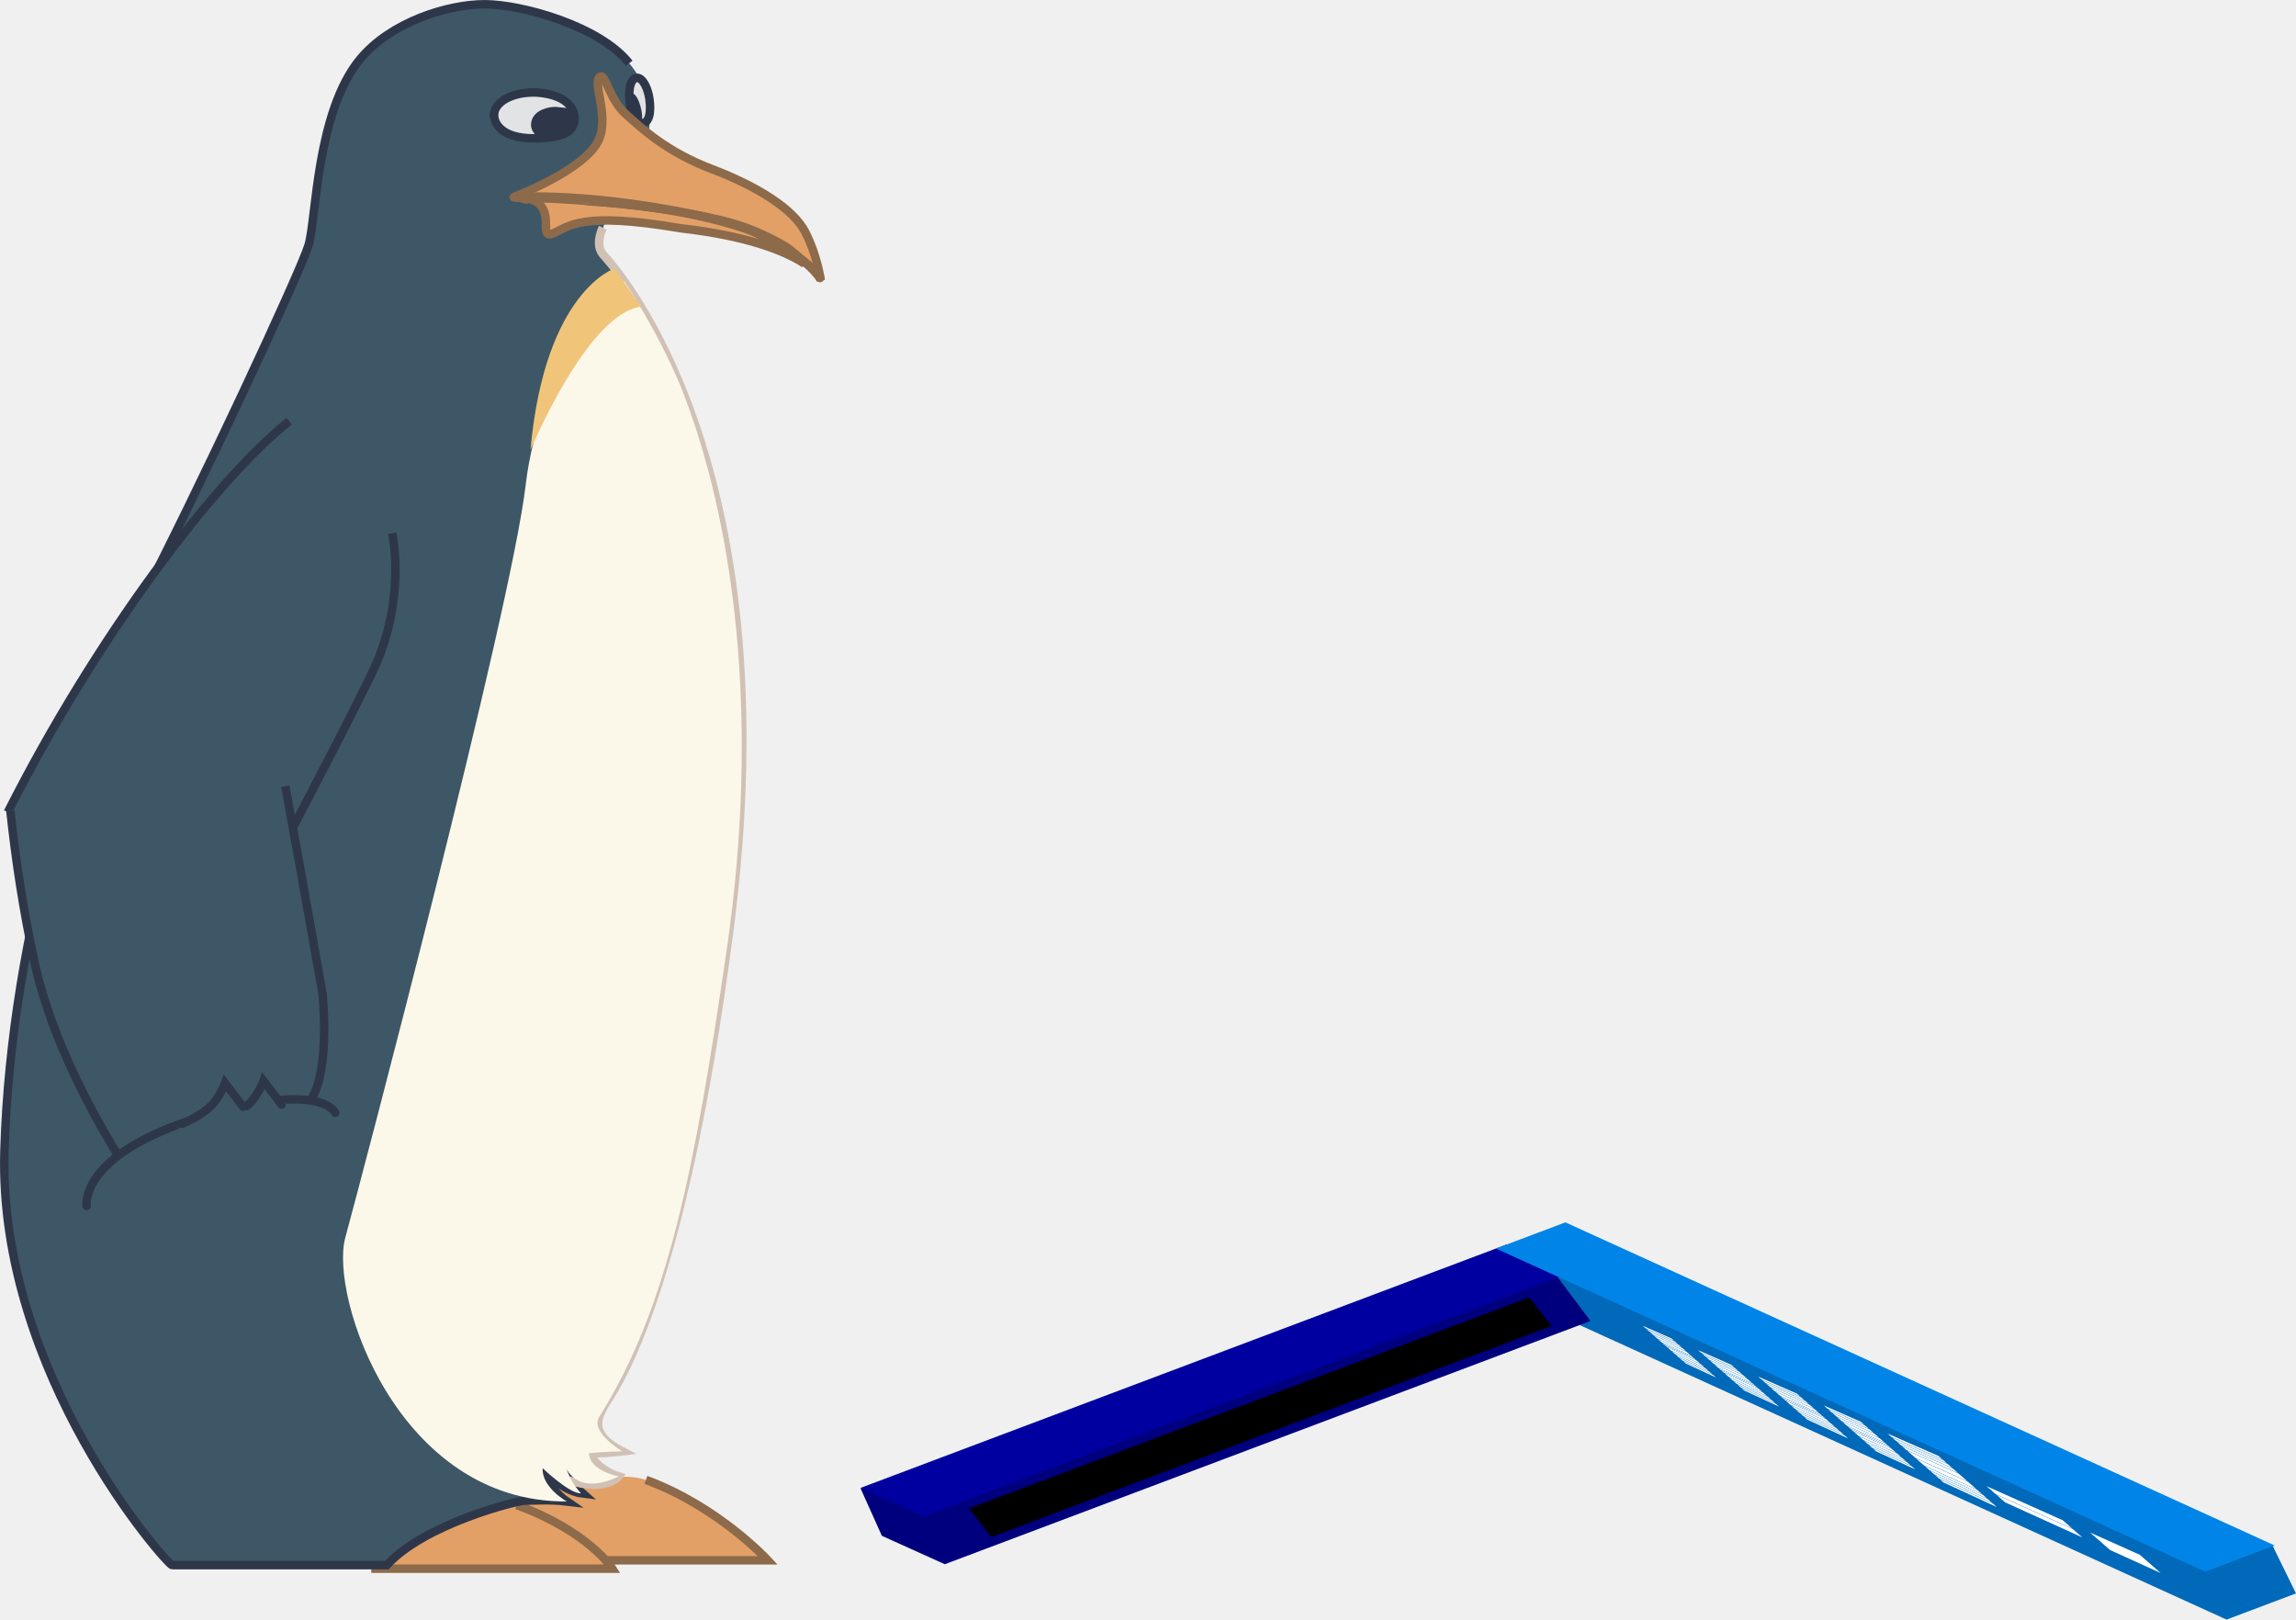
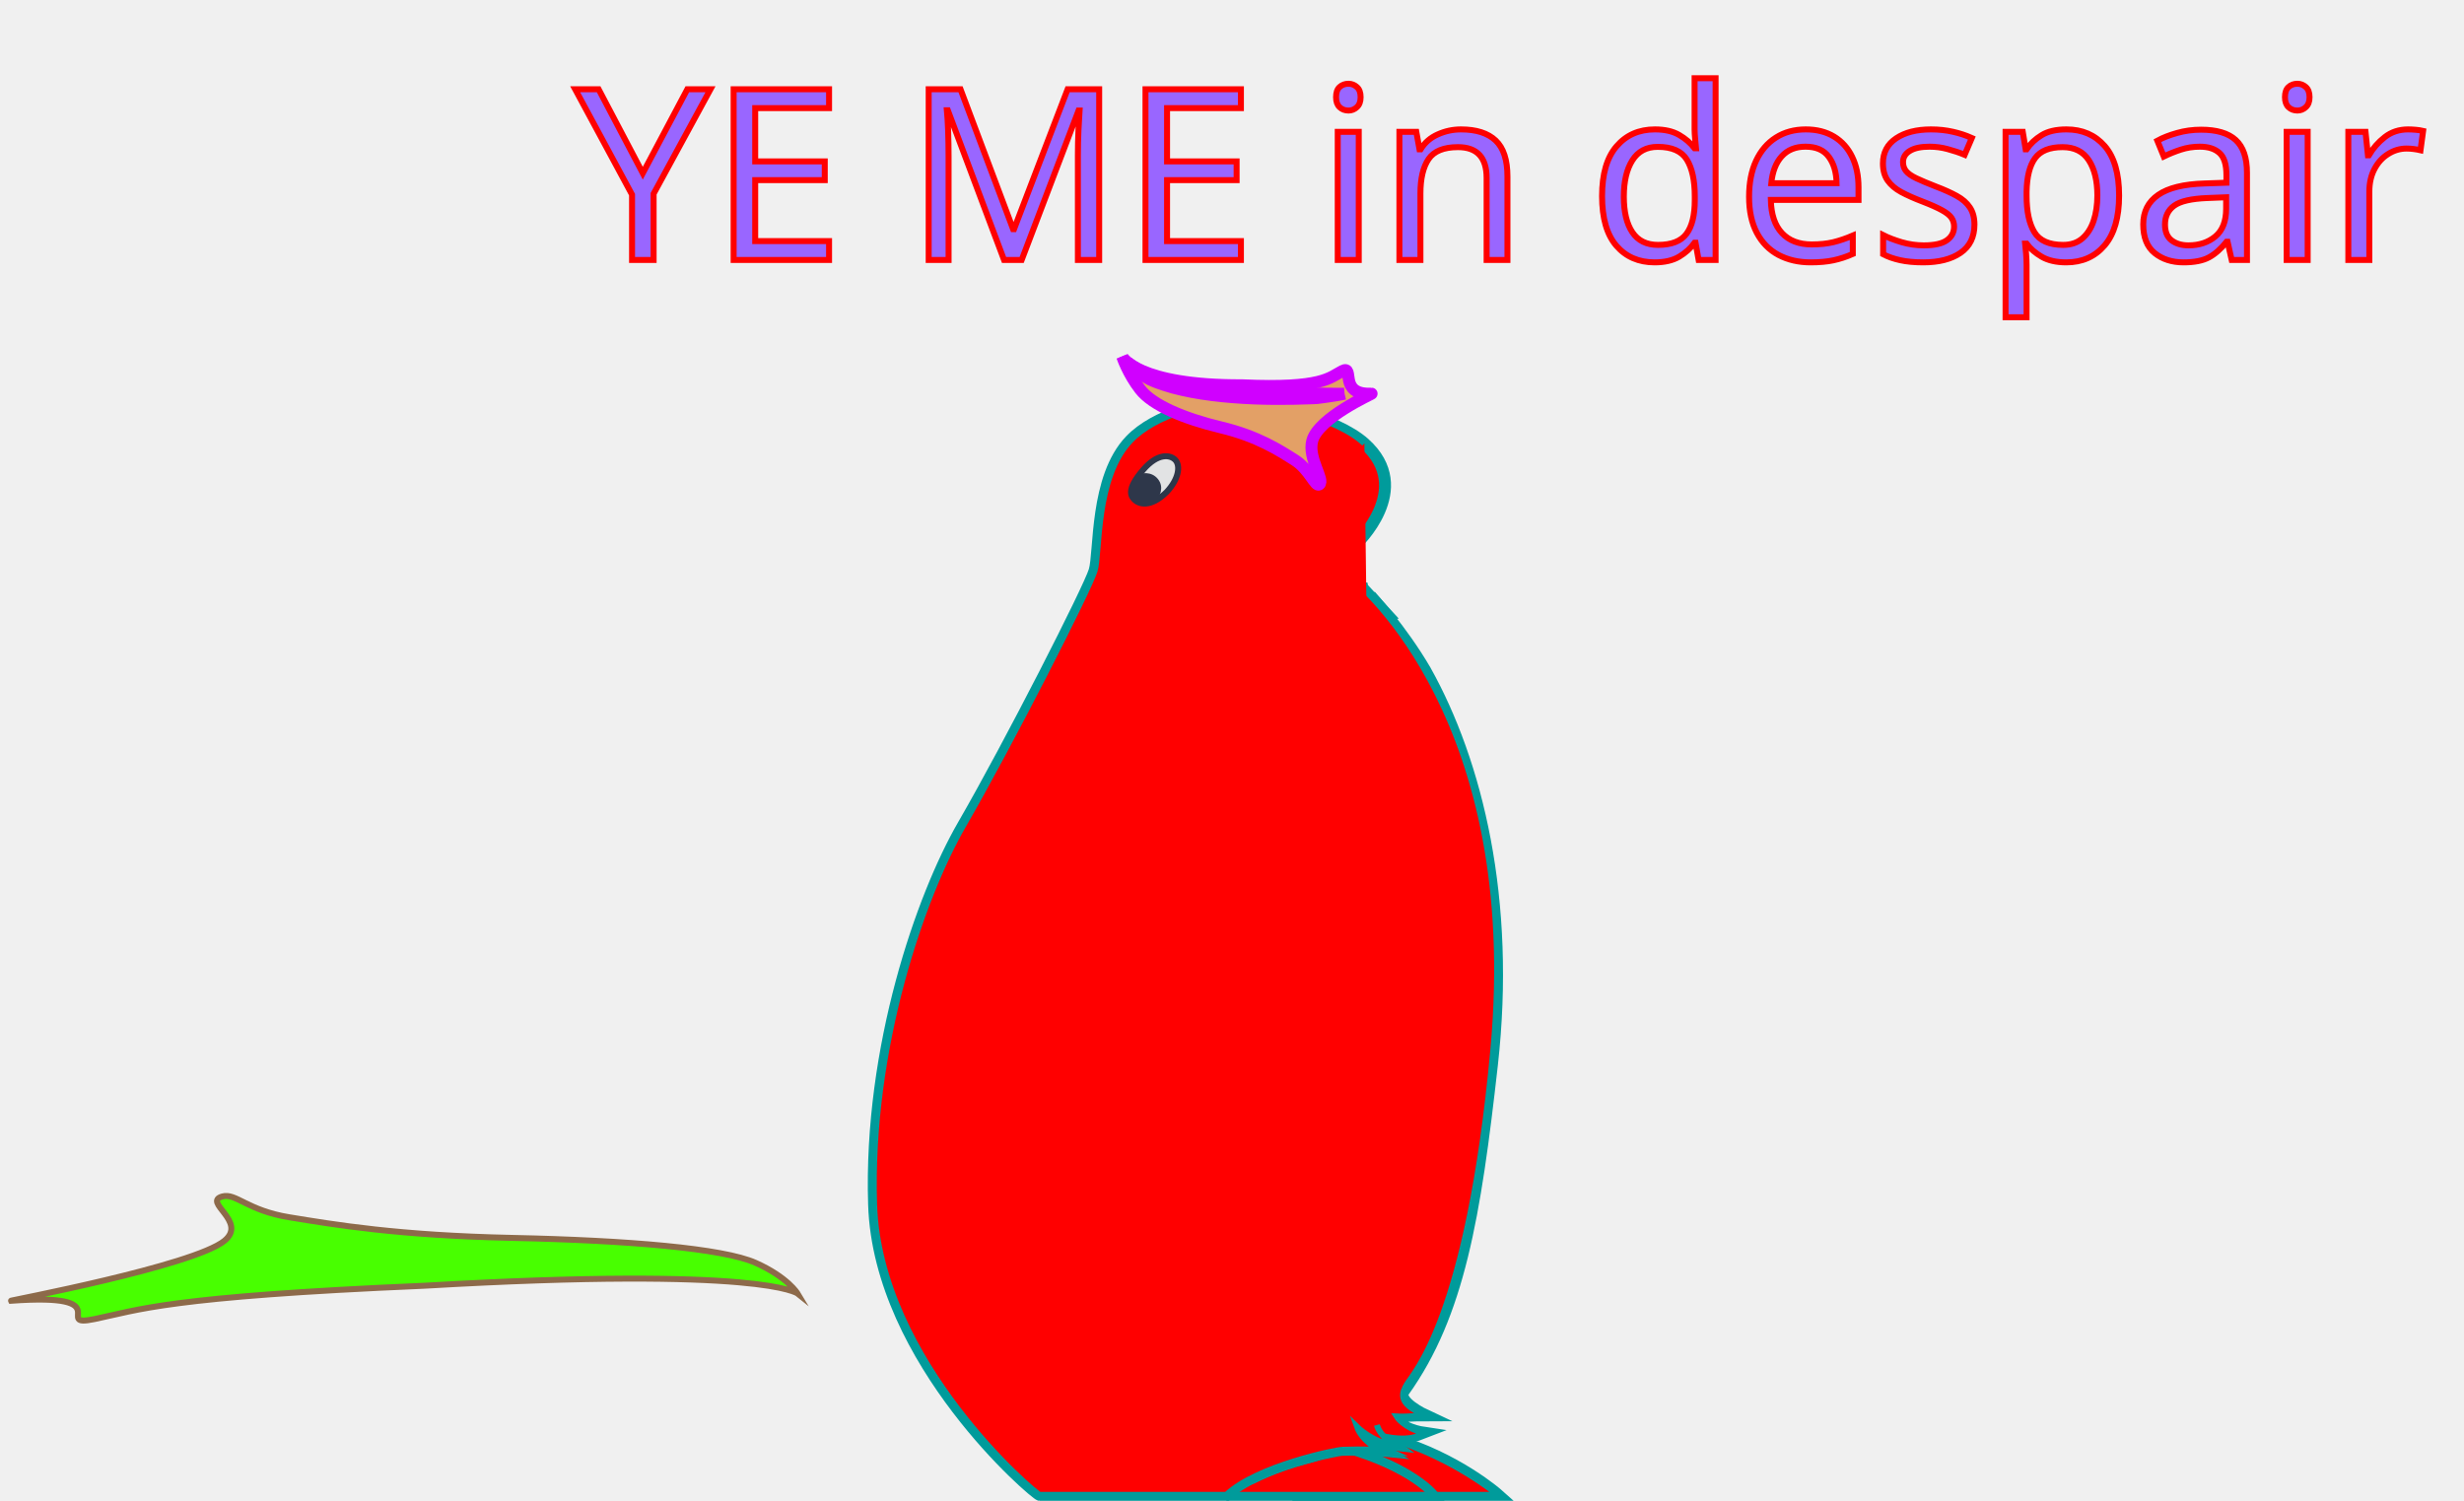
- <svg xmlns="http://www.w3.org/2000/svg" version="1.1" width="135.443" height="95.544" viewBox="0,0,135.443,95.544">
-   <g transform="translate(-218.0574,-133.6041)">
-     <g data-paper-data="{&quot;isPaintingLayer&quot;:true}" stroke-linejoin="miter" stroke-miterlimit="10" stroke-dasharray="" stroke-dashoffset="0" style="mix-blend-mode: normal">
-       <g data-paper-data="{&quot;index&quot;:null}" stroke-width="0.5" stroke-linecap="butt">
-         <path d="M243.263,225.58c3.93,-6.624 9.541,-4.651 9.541,-4.651c5.87,1.571 9.56,4.651 9.56,4.651h-19.1" fill="#e3a066" fill-rule="nonzero" stroke="none" />
-         <path d="M252.462,220.836c5.87,1.571 9.901,4.744 9.901,4.744h-19.459" fill="none" fill-rule="evenodd" stroke="#8d6a4a" />
+ <svg xmlns="http://www.w3.org/2000/svg" version="1.1" width="206.169" height="125.585" viewBox="0,0,206.169,125.585">
+   <g transform="translate(-164.6663,-103.9735)">
+     <g stroke-miterlimit="10">
+       <g fill="#ff0000" stroke="#009b9b">
+         <path d="M272.801,229.058c3.322,-6.578 8.442,-4.618 8.442,-4.618c5.34,1.56 8.765,4.618 8.765,4.618h-17.207" fill-rule="nonzero" stroke-width="1" />
+         <path d="M280.933,224.347c5.34,1.56 9.076,4.711 9.076,4.711h-17.531" fill-rule="evenodd" stroke-width="0.5" />
+         <path d="M267.281,229.058c3.827,-3.142 10.083,-3.728 10.083,-3.728c5.34,1.56 7.124,3.728 7.124,3.728h-17.207" fill-rule="nonzero" stroke-width="1" />
+         <path d="M277.364,225.33c5.34,1.56 7.124,3.728 7.124,3.728h-17.531" fill-rule="evenodd" stroke-width="0.5" />
+         <path d="M278.826,141.08c4.266,3.802 -0.698,8.421 -0.698,8.421c0,0 -1.744,2.796 0.478,3.599c0.03,13.378 -0.776,41.138 -0.776,41.605c0,0.67 1.862,27.986 2.042,28.509c0.3,0.868 1.371,1.655 1.371,1.655c-1.68,-0.168 -3.025,-1.488 -3.025,-1.488c0.414,1.173 1.888,1.948 1.888,1.948c-1.267,-0.123 -2.534,-0.045 -3.103,-0.042c-0.517,0.002 -7.136,1.34 -9.722,3.771h-15.618c-0.31,0 -13.445,-11.144 -13.859,-24.299c-0.414,-13.155 4.05,-25.828 7.447,-31.706c3.944,-6.825 10.536,-19.775 11.002,-21.315c0.465,-1.539 0.017,-7.8 3.004,-10.911c2.075,-2.162 6.136,-3.204 8.826,-3.204c2.689,0 8.374,1.345 10.743,3.456" fill-rule="nonzero" stroke-width="1" />
+         <path d="M279.328,153.827c0,0 2.601,2.843 4.579,6.231c4.344,7.75 7.136,19.251 5.59,33.014c-1.426,12.694 -2.771,20.841 -7.375,27.302c-0.631,0.886 1.811,2.022 1.811,2.022c-1.034,0 -2.407,0.102 -2.407,0.102c0.103,1.048 2.252,1.364 2.252,1.364c-2.974,1.173 -3.853,-0.491 -3.853,-0.491c0.491,0.974 1.185,1.479 1.185,1.479c-0.828,0.042 -2.891,-1.469 -2.891,-1.469c0,1.131 1.888,1.948 1.888,1.948c-12.295,0.064 -18.1,-12.024 -17.169,-15.459c0.931,-3.435 9.516,-36.7 10.068,-44.073c0.552,-7.374 6.323,-11.971 6.323,-11.971" fill-rule="nonzero" stroke-width="1" />
+         <path d="M273.215,163.709c0.414,-9.307 5.391,-10.609 5.391,-10.609l2.061,2.243c-3.915,0.409 -7.457,8.479 -7.452,8.366" fill-rule="nonzero" stroke-width="1" />
+         <path d="M277.572,150.716c0,0 -0.558,0.986 0.155,1.592c0.888,0.754 14.419,11.953 11.894,39.465c-2.069,22.539 -6.709,27.115 -7.231,28.042c-0.348,0.617 -0.952,1.577 1.543,2.582c0,0 -1.539,0.155 -2.407,0.103c0,0 0.585,0.945 2.252,1.364c0,0 -0.827,0.907 -3.62,0.237" fill-rule="evenodd" stroke-width="0.5" />
+         <path d="M279.873,223.214c0.233,0.881 1.37,1.655 1.37,1.655c-1.68,-0.168 -3.025,-1.488 -3.025,-1.488c0.414,1.173 1.888,1.948 1.888,1.948c-1.267,-0.123 -2.534,-0.045 -3.103,-0.042c-0.517,0.002 -7.136,1.34 -9.722,3.771h-15.617c-0.31,0 -13.446,-11.144 -13.86,-24.299c-0.413,-13.155 4.051,-25.828 7.447,-31.706c3.944,-6.825 10.536,-19.775 11.002,-21.315c0.465,-1.539 0.018,-7.8 3.004,-10.911c2.076,-2.162 6.137,-3.204 8.826,-3.204c2.689,0 8.468,1.278 10.744,3.456" fill-rule="evenodd" stroke-width="0.5" />
      </g>
-       <g data-paper-data="{&quot;index&quot;:null}" stroke-width="0.5" stroke-linecap="butt">
-         <path d="M249.389,225.651c2.938,-6.624 7.02,-4.651 7.02,-4.651c4.276,1.571 6.943,4.651 6.943,4.651h-13.962" fill="#e3a066" fill-rule="nonzero" stroke="none" />
-         <path d="M256.16,220.906c4.276,1.571 7.191,4.744 7.191,4.744h-14.225" fill="none" fill-rule="evenodd" stroke="#8d6a4a" />
+       <g stroke="#d000ff">
+         <path d="M279.431,136.914c0.099,-0.005 -4.45,2.007 -4.965,3.938c-0.394,1.477 1.063,3.292 0.588,3.656c-0.316,0.243 -0.825,-1.263 -2.033,-2.028c-1.293,-0.819 -3.102,-2.005 -6.201,-2.747c-3.099,-0.742 -5.724,-1.849 -6.756,-3.18c-1.033,-1.331 -1.493,-2.733 -1.493,-2.733c0,0 1.24,2.425 10.035,2.393c6.72,0.304 7.327,-0.658 8.384,-1.198c1.057,-0.539 -0.396,2.034 2.443,1.899" fill="#e3a066" fill-rule="nonzero" stroke-width="1" />
+         <path d="M277.17,136.916c0,0 -0.288,0.07 -0.794,0.151c-0.254,0.037 -0.563,0.083 -0.917,0.135c-0.178,0.024 -0.367,0.049 -0.566,0.075c-0.2,0.024 -0.411,0.015 -0.63,0.029c-1.757,0.068 -4.106,0.091 -6.448,-0.097c-1.171,-0.093 -2.339,-0.236 -3.424,-0.441c-0.543,-0.102 -1.064,-0.225 -1.555,-0.353c-0.49,-0.137 -0.948,-0.285 -1.365,-0.441c-0.204,-0.09 -0.41,-0.151 -0.59,-0.248c-0.176,-0.103 -0.343,-0.201 -0.5,-0.292c-0.303,-0.204 -0.564,-0.38 -0.759,-0.555c-0.206,-0.158 -0.339,-0.315 -0.436,-0.413c-0.095,-0.1 -0.146,-0.153 -0.146,-0.153c0,0 0.06,0.043 0.171,0.124c0.111,0.081 0.269,0.203 0.492,0.327c0.212,0.139 0.492,0.27 0.809,0.419c0.327,0.132 0.696,0.268 1.093,0.439c0.404,0.152 0.85,0.296 1.329,0.429c0.481,0.125 0.992,0.246 1.526,0.346c1.069,0.202 2.224,0.343 3.384,0.435c2.321,0.187 4.657,0.164 6.404,0.096c0.436,-0.035 0.837,-0.026 1.194,-0.015c0.356,0.003 0.667,0.005 0.923,0.008c0.256,0 0.458,-0 0.595,-0c0.135,-0 0.21,-0.007 0.21,-0.007" fill="#8d6a4a" fill-rule="nonzero" stroke-width="1" />
+         <path d="M279.431,136.914c0.099,-0.005 -4.45,2.007 -4.965,3.938c-0.394,1.477 1.063,3.292 0.588,3.656c-0.316,0.243 -0.825,-1.263 -2.033,-2.028c-1.293,-0.819 -3.102,-2.005 -6.201,-2.747c-3.099,-0.742 -5.724,-1.849 -6.756,-3.18c-1.033,-1.331 -1.493,-2.733 -1.493,-2.733c0,0 1.24,2.425 10.035,2.393c6.72,0.304 7.327,-0.658 8.384,-1.198c1.057,-0.539 -0.396,2.034 2.443,1.899z" fill="none" fill-rule="evenodd" stroke-width="0.5" />
      </g>
-       <g data-paper-data="{&quot;index&quot;:null}" stroke-width="0.5" stroke-linecap="butt">
-         <path d="M257.141,171.907c-1.421,5.882 -6.815,16.659 -13.334,25.156c-6.519,8.496 -19.891,14.147 -20.304,13.367c-0.413,-0.779 0.293,-1.668 1.916,-4.584c1.623,-2.916 2.266,-7.085 2.246,-9.196c-0.02,-2.111 2.233,-5.763 2.233,-5.763c0,0 13.204,-18.613 15.177,-20.935c2.54,-2.99 5.489,-3.047 5.489,-3.047" fill="#3e5766" fill-rule="nonzero" stroke="none" />
-         <path d="M257.141,171.907c-1.421,5.882 -6.815,16.659 -13.334,25.156c-6.519,8.496 -19.891,14.147 -20.304,13.367c-0.413,-0.779 0.293,-1.668 1.916,-4.584c1.623,-2.916 2.266,-7.085 2.246,-9.196c-0.02,-2.111 2.233,-5.763 2.233,-5.763c0,0 13.204,-18.613 15.177,-20.935c2.54,-2.99 5.489,-3.047 5.489,-3.047" fill="none" fill-rule="evenodd" stroke="#2e374a" />
+       <g>
+         <path d="M263.044,142.495c0.449,0.489 0.28,1.602 -0.726,2.674c-1.393,1.378 -2.342,0.962 -2.635,0.701c-0.355,-0.317 -0.791,-0.864 0.667,-2.557c1.245,-1.446 2.29,-1.257 2.694,-0.818" fill="#e2e3e4" fill-rule="nonzero" stroke="none" stroke-width="1" />
+         <path d="M260.112,143.62c0,0 0.856,-0.273 1.434,0.43c0.575,0.701 0.126,1.524 -0.123,1.766c-0.249,0.241 -0.654,0.259 -0.654,0.259c0,0 -0.906,0.197 -1.248,-0.345c-0.342,-0.542 0.056,-1.423 0.056,-1.423c0,0 0.408,-0.634 0.536,-0.686" fill="#2e374a" fill-rule="nonzero" stroke="none" stroke-width="1" />
+         <path d="M263.012,142.467c0.449,0.489 0.28,1.602 -0.726,2.674c-1.393,1.378 -2.342,0.962 -2.635,0.701c-0.355,-0.317 -0.791,-0.864 0.667,-2.557c1.245,-1.446 2.29,-1.257 2.694,-0.818z" fill="none" fill-rule="evenodd" stroke="#2e374a" stroke-width="0.5" />
      </g>
-       <g data-paper-data="{&quot;index&quot;:null}" stroke-width="0.5" stroke-linecap="butt">
-         <path d="M240.223,226.146c3.221,-3.164 8.319,-3.754 8.319,-3.754c4.276,1.571 5.643,3.754 5.643,3.754h-13.962" fill="#e3a066" fill-rule="nonzero" stroke="none" />
-         <path d="M248.541,222.392c4.276,1.571 5.643,3.754 5.643,3.754h-14.225" fill="none" fill-rule="evenodd" stroke="#8d6a4a" />
+       <text transform="translate(212.7937,125.7235) scale(0.5,0.5)" font-size="40" xml:space="preserve" fill="#9966ff" fill-rule="nonzero" stroke="#ff0000" stroke-width="1" font-family="Sans Serif" font-weight="normal" text-anchor="start">
+         <tspan x="0" dy="0">YE ME in despair</tspan>
+       </text>
+       <g fill="#48ff00">
+         <path d="M165.593,212.814c-0.321,0.023 15.288,-2.911 17.857,-5.02c1.964,-1.613 -1.881,-3.238 -0.179,-3.705c1.134,-0.312 2.068,1.166 5.603,1.742c3.783,0.617 9.061,1.522 18.703,1.727c9.644,0.205 17.587,0.877 20.291,2.076c2.706,1.199 3.532,2.577 3.532,2.577c0,0 -2.861,-2.301 -31.231,-0.652c-21.525,0.917 -23.931,2.032 -27.591,2.789c-3.66,0.756 2.232,-2.195 -6.984,-1.532" fill-rule="nonzero" stroke="none" stroke-width="1" />
+         <path d="M172.883,212.397c0,0 0.96,-0.126 2.632,-0.304c0.837,-0.086 1.854,-0.19 3.021,-0.31c0.584,-0.057 1.206,-0.118 1.86,-0.183c0.655,-0.061 1.332,-0.091 2.046,-0.146c5.698,-0.394 13.281,-0.849 20.743,-1.083c3.732,-0.118 7.431,-0.183 10.834,-0.169c1.703,0.007 3.324,0.039 4.847,0.082c1.514,0.053 2.923,0.123 4.193,0.21c0.614,0.057 1.252,0.082 1.787,0.15c0.519,0.075 1.012,0.147 1.475,0.213c0.882,0.157 1.64,0.293 2.187,0.439c0.591,0.127 0.946,0.266 1.211,0.351c0.259,0.087 0.399,0.133 0.399,0.133c0,0 -0.172,-0.034 -0.494,-0.098c-0.321,-0.064 -0.772,-0.163 -1.432,-0.251c-0.619,-0.106 -1.46,-0.192 -2.411,-0.289c-0.992,-0.078 -2.118,-0.152 -3.317,-0.257c-1.232,-0.084 -2.603,-0.153 -4.084,-0.204c-1.492,-0.042 -3.083,-0.074 -4.758,-0.081c-3.352,-0.014 -7.01,0.05 -10.707,0.167c-7.397,0.232 -14.939,0.685 -20.601,1.076c-1.421,0.116 -2.712,0.181 -3.856,0.235c-1.147,0.062 -2.148,0.117 -2.973,0.162c-0.826,0.047 -1.476,0.084 -1.92,0.11c-0.436,0.025 -0.681,0.046 -0.681,0.046" fill-rule="nonzero" stroke="none" stroke-width="1" />
+         <path d="M165.593,212.814c-0.321,0.023 15.288,-2.911 17.857,-5.02c1.964,-1.613 -1.881,-3.238 -0.179,-3.705c1.134,-0.312 2.068,1.166 5.603,1.742c3.783,0.617 9.061,1.522 18.703,1.727c9.644,0.205 17.587,0.877 20.291,2.076c2.706,1.199 3.532,2.577 3.532,2.577c0,0 -2.861,-2.301 -31.231,-0.652c-21.525,0.917 -23.931,2.032 -27.591,2.789c-3.66,0.756 2.232,-2.195 -6.984,-1.532z" fill-rule="evenodd" stroke="#8d6a4a" stroke-width="0.5" />
      </g>
-       <path d="M255.171,137.335c0.22,0.259 0.405,0.521 0.559,0.786c0.066,0.298 0.196,0.57 0.376,0.802c1.231,3.416 -1.973,6.892 -1.973,6.892c0,0 -1.572,2.816 0.187,3.625c-0.725,13.473 -2.933,41.428 -2.959,41.898c-0.038,0.675 -0.057,28.183 0.06,28.711c0.195,0.874 1.02,1.667 1.02,1.667c-1.354,-0.169 -2.371,-1.498 -2.371,-1.498c0.27,1.181 1.423,1.962 1.423,1.962c-1.021,-0.124 -2.054,-0.046 -2.516,-0.043c-0.42,0.002 -5.865,1.35 -8.099,3.797h-12.672c-0.252,0 -10.285,-11.222 -9.884,-24.47c0.401,-13.248 4.733,-26.011 7.818,-31.929c3.582,-6.873 9.657,-19.915 10.121,-21.465c0.464,-1.55 0.451,-7.855 3.049,-10.988c1.805,-2.177 5.158,-3.227 7.341,-3.227c2.182,0 6.719,1.354 8.523,3.481z" data-paper-data="{&quot;index&quot;:null}" fill="#3e5766" fill-rule="nonzero" stroke="none" stroke-width="0.5" stroke-linecap="butt" />
-       <path d="M250.138,145.426c0,0 -0.456,-0.667 0.03,-1.085c0.641,-0.551 3.48,-1.933 3.48,-1.933c0,0 2.352,0.416 3.568,0.809c1.204,0.39 3.691,1.54 3.691,1.54l3.959,3.849c0,0 -3.39,-1.445 -5.988,-2.006c-2.264,-0.489 -8.739,-1.174 -8.739,-1.174z" fill="#d2945d" fill-rule="nonzero" stroke="none" stroke-width="NaN" stroke-linecap="butt" />
-       <path d="M251.421,220.049c0.139,0.888 1.019,1.667 1.019,1.667c-1.354,-0.169 -2.371,-1.498 -2.371,-1.498c0.27,1.181 1.423,1.962 1.423,1.962c-1.021,-0.124 -2.054,-0.046 -2.515,-0.043c-0.42,0.002 -5.866,1.35 -8.1,3.797h-12.672c-0.252,0 -10.286,-11.222 -9.885,-24.47c0.402,-13.248 4.733,-26.011 7.818,-31.929c3.583,-6.873 9.657,-19.915 10.121,-21.465c0.464,-1.55 0.451,-7.855 3.049,-10.988c1.805,-2.177 5.159,-3.227 7.341,-3.227c2.182,0 6.8,1.287 8.524,3.481" data-paper-data="{&quot;index&quot;:null}" fill="none" fill-rule="evenodd" stroke="#2e374a" stroke-width="0.5" stroke-linecap="butt" />
-       <g data-paper-data="{&quot;index&quot;:null}" stroke-width="0.5" stroke-linecap="butt">
-         <path d="M253.614,147.038c0,0 -0.508,0.993 0.037,1.603c0.678,0.759 11.03,12.037 7.441,39.743c-2.941,22.698 -6.962,27.307 -7.438,28.24c-0.317,0.621 -0.861,1.588 1.107,2.6c0,0 -1.258,0.156 -1.959,0.103c0,0 0.422,0.951 1.751,1.374c0,0 -0.722,0.914 -2.95,0.239" fill="none" fill-rule="evenodd" stroke="#d1c1b5" />
-         <g fill-rule="nonzero" stroke="none">
-           <path d="M254.864,150.172c0,0 1.951,2.863 3.367,6.275c3.091,7.805 4.712,19.386 2.687,33.247c-1.868,12.784 -3.416,20.988 -7.513,27.495c-0.562,0.892 1.357,2.037 1.357,2.037c-0.839,0 -1.959,0.103 -1.959,0.103c0.025,1.055 1.751,1.374 1.751,1.374c-2.479,1.182 -3.099,-0.494 -3.099,-0.494c0.344,0.981 0.878,1.489 0.878,1.489c-0.674,0.042 -2.264,-1.48 -2.264,-1.48c-0.063,1.139 1.423,1.962 1.423,1.962c-9.98,0.065 -14.013,-12.109 -13.065,-15.568c0.948,-3.459 9.776,-36.959 10.638,-44.384c0.861,-7.426 5.801,-12.056 5.801,-12.056" fill="#fbf8ea" />
-           <path d="M249.351,160.124c0.857,-9.372 4.968,-10.684 4.968,-10.684l1.547,2.259c-3.2,0.412 -6.526,8.538 -6.515,8.425" fill="#f0c579" />
-         </g>
-       </g>
-       <path d="M256.323,139.192c0.121,0.576 0.151,1.506 -0.311,1.624c-0.541,0.139 -0.693,-0.525 -0.779,-0.99c-0.071,-0.384 -0.171,-1.372 0.275,-1.647c0.345,-0.153 0.68,0.372 0.815,1.013" fill="#e2e3e4" fill-rule="nonzero" stroke="none" stroke-width="1" stroke-linecap="butt" />
-       <path d="M255.914,140.83c-0.019,0.051 -0.218,0.01 -0.218,0.01c0,0 -0.272,-0.156 -0.426,-0.593c-0.153,-0.437 -0.072,-0.877 -0.072,-0.877c0,0 0.015,-0.228 0.093,-0.267c0.078,-0.039 0.335,0.062 0.529,0.704c0.195,0.644 0.092,1.022 0.092,1.022" fill="#2e374a" fill-rule="nonzero" stroke="none" stroke-width="1" stroke-linecap="butt" />
-       <path d="M256.019,140.858c-0.541,0.139 -0.693,-0.525 -0.779,-0.99c-0.071,-0.384 -0.171,-1.372 0.275,-1.647c0.345,-0.153 0.68,0.372 0.815,1.013c0.121,0.576 0.151,1.506 -0.311,1.624z" fill="none" fill-rule="evenodd" stroke="#2e374a" stroke-width="0.5" stroke-linecap="butt" />
-       <path d="M247.217,140.215c0.102,-0.66 1.077,-1.257 2.544,-1.194c1.947,0.157 2.215,1.147 2.194,1.539c-0.026,0.476 -0.181,1.163 -2.415,1.163c-1.909,0 -2.414,-0.915 -2.322,-1.508" fill="#e2e3e4" fill-rule="nonzero" stroke="none" stroke-width="1" stroke-linecap="butt" />
-       <path d="M249.977,141.814c0,0 -0.75,-0.369 -0.566,-1.072c0.185,-0.7 1.108,-0.855 1.453,-0.83c0.344,0.024 0.743,0.083 0.743,0.083c0,0 0.592,0.611 0.384,1.092c-0.207,0.481 -1.143,0.695 -1.143,0.695c0,0 -0.75,0.082 -0.871,0.032" fill="#2e374a" fill-rule="nonzero" stroke="none" stroke-width="1" stroke-linecap="butt" />
-       <path d="M247.215,140.258c0.102,-0.66 1.077,-1.257 2.544,-1.194c1.947,0.157 2.215,1.147 2.194,1.539c-0.026,0.476 -0.181,1.163 -2.415,1.163c-1.909,0 -2.414,-0.915 -2.322,-1.508z" fill="none" fill-rule="evenodd" stroke="#2e374a" stroke-width="0.5" stroke-linecap="butt" />
-       <path d="M256.781,143.398c0,0 2.898,0.24 4.676,1.772c1.4,1.206 3.973,3.919 3.973,3.919" data-paper-data="{&quot;index&quot;:null}" fill="none" fill-rule="nonzero" stroke="#8d6a4a" stroke-width="0.5" stroke-linecap="round" />
-       <g data-paper-data="{&quot;index&quot;:null}" stroke-width="0.5" stroke-linecap="butt">
-         <path d="M250.66,147.384c-0.945,0.406 0.419,-1.766 -1.642,-2.111c1.459,0.037 2.904,0.128 4.348,0.135c0.15,0.001 0.343,-0.017 0.554,-0.041c0.086,0.005 0.172,0.003 0.256,-0.005c0.36,0.003 0.729,-0.023 1.107,0.055c0.305,0.063 3.169,0.601 4.057,0.86c1.835,0.536 4.098,1.06 5.647,2.417c0.164,0.143 0.336,0.292 0.506,0.449c-1.18,-0.753 -3.346,-1.624 -7.282,-2.073c-5.925,-1.008 -6.56,-0.113 -7.552,0.314z" fill="#e3a066" fill-rule="nonzero" stroke="none" />
-         <path d="M251.412,145.403c0.155,-0.007 0.332,-0.015 0.528,-0.025c0.476,0.015 0.951,0.027 1.426,0.029c0.05,0 0.106,-0.002 0.165,-0.005c1.278,0.1 2.868,0.271 4.495,0.563c0.541,0.116 1.029,0.227 1.314,0.311c1.835,0.536 4.098,1.06 5.647,2.417c0.087,0.077 0.177,0.155 0.268,0.235c-0.27,-0.162 -0.575,-0.332 -0.9,-0.538c-0.343,-0.194 -0.723,-0.384 -1.134,-0.567c-0.414,-0.175 -0.854,-0.349 -1.317,-0.505c-0.927,-0.313 -1.936,-0.575 -2.955,-0.789c-2.038,-0.429 -4.111,-0.652 -5.665,-0.767c-0.39,-0.011 -0.745,-0.061 -1.06,-0.111c-0.315,-0.041 -0.591,-0.075 -0.817,-0.104c-0.227,-0.027 -0.406,-0.048 -0.528,-0.062c-0.12,-0.014 -0.187,-0.015 -0.187,-0.015z" fill="#8d6a4a" fill-rule="nonzero" stroke="none" />
-         <path d="M259.477,146.302c3.508,0.635 6.016,2.841 6.016,2.841c-1.18,-0.753 -3.346,-1.624 -7.282,-2.073c-5.925,-1.008 -6.56,-0.113 -7.552,0.314c-0.945,0.406 0.419,-1.766 -1.642,-2.111c0,0 4.954,0.032 10.459,1.029z" fill="none" fill-rule="evenodd" stroke="#8d6a4a" />
-       </g>
-       <g data-paper-data="{&quot;index&quot;:null}" stroke-width="0.5">
-         <path d="M251.167,143.887c0.786,-0.537 2.241,-2.097 2.241,-2.097c0.582,-1.423 -0.433,-3.343 0.047,-3.66c0.32,-0.212 0.538,1.32 1.495,2.182c1.024,0.923 2.451,2.254 5.097,3.262c2.646,1.008 4.812,2.333 5.525,3.738c0.713,1.406 0.904,2.83 0.904,2.83c0,0 -0.158,-0.546 -1.126,-1.204c-0.378,-0.394 -0.905,-0.717 -1.484,-0.986c-0.562,-0.46 -1.568,-0.722 -2.103,-0.944c-2.037,-0.844 -4.306,-1.002 -6.476,-1.434c-0.131,-0.026 -0.268,-0.031 -0.406,-0.027c-0.223,-0.046 -0.457,-0.012 -0.692,0.038c-0.112,-0 -0.222,-0.008 -0.328,-0.03l-0.006,-0.007c-0.085,0.003 -0.189,0.01 -0.307,0.022c-0.271,-0.047 -0.544,-0.026 -0.803,0.052c-1.37,-0.26 -2.32,-0.346 -3.617,-0.246c-0.198,-0.074 -0.447,-0.123 -0.76,-0.137c0,0 1.916,-0.747 2.799,-1.35z" fill="#e3a066" fill-rule="nonzero" stroke="none" stroke-linecap="butt" />
-         <path d="M265.174,148.769c-0.358,-0.319 -0.814,-0.588 -1.308,-0.816c-0.562,-0.46 -1.568,-0.722 -2.103,-0.944c-2.037,-0.844 -4.306,-1.002 -6.476,-1.434c-0.131,-0.026 -0.268,-0.031 -0.406,-0.027c-0.223,-0.046 -0.457,-0.012 -0.692,0.038c-0.112,-0 -0.222,-0.008 -0.328,-0.03l-0.006,-0.007c-0.085,0.003 -0.189,0.01 -0.307,0.022c-0.271,-0.047 -0.544,-0.026 -0.803,0.052c-0.65,-0.123 -1.205,-0.208 -1.748,-0.251l0.117,-0.013c0.232,-0.014 0.515,-0.032 0.839,-0.052c0.162,-0.008 0.335,-0.016 0.516,-0.024c0.182,-0.006 0.369,0.021 0.566,0.027c1.577,0.089 3.673,0.274 5.731,0.667c1.029,0.195 2.048,0.441 2.983,0.739c0.468,0.149 0.913,0.316 1.331,0.486c0.415,0.178 0.8,0.365 1.147,0.557c0.167,0.107 0.342,0.185 0.487,0.297c0.141,0.117 0.275,0.229 0.4,0.333c0.238,0.228 0.443,0.426 0.59,0.615c0.159,0.174 0.253,0.341 0.324,0.447c0.069,0.107 0.106,0.164 0.106,0.164c0,0 -0.046,-0.048 -0.133,-0.138c-0.086,-0.09 -0.208,-0.225 -0.387,-0.367c-0.119,-0.111 -0.27,-0.221 -0.44,-0.339z" fill="#8d6a4a" fill-rule="nonzero" stroke="none" stroke-linecap="butt" />
-         <path d="M249.127,145.375c-0.198,-0.074 -0.447,-0.123 -0.76,-0.137c-0.089,-0.004 4.279,-1.586 5.04,-3.447c0.582,-1.423 -0.433,-3.343 0.047,-3.66c0.32,-0.212 0.538,1.32 1.495,2.182c1.024,0.923 2.451,2.254 5.097,3.262c2.646,1.008 4.812,2.333 5.525,3.738c0.713,1.406 0.904,2.83 0.904,2.83c0,0 -0.158,-0.546 -1.126,-1.204" fill="none" fill-rule="evenodd" stroke="#8d6a4a" stroke-linecap="butt" />
-         <path d="M249.127,145.375c-0.198,-0.074 -0.447,-0.123 -0.76,-0.137c0,0 4.589,-0.397 12.155,1.341c4.167,0.957 5.91,3.428 5.91,3.428" fill="none" fill-rule="nonzero" stroke="#8d6a4a" stroke-linecap="round" />
-       </g>
-       <path d="M353.5,227.604l-4.097,1.544l-44.566,-20.29l4.097,-1.544l43.191,17.484z" fill="#0069b9" fill-rule="nonzero" stroke="none" stroke-width="0" stroke-linecap="butt" />
-       <path d="M311.88,211.533l-38.087,14.349l-3.713,-1.675l-1.26,-2.804l40.584,-13.172z" fill="#00007e" fill-rule="nonzero" stroke="none" stroke-width="0" stroke-linecap="butt" />
-       <path d="M310.624,208.705l-38.087,14.349l-3.713,-1.675l38.087,-14.349z" fill="#0000a1" fill-rule="nonzero" stroke="none" stroke-width="0" stroke-linecap="butt" />
-       <path d="M352.244,224.776l-4.097,1.544l-41.843,-19.061l4.097,-1.544z" fill="#0084e7" fill-rule="nonzero" stroke="none" stroke-width="0" stroke-linecap="butt" />
-       <path d="M309.584,211.829l-33.049,12.451l-1.32,-1.689l33.049,-12.451z" fill="#000000" fill-rule="nonzero" stroke="none" stroke-width="0" stroke-linecap="butt" />
-       <g fill="#ffffff" fill-rule="nonzero" stroke="none" stroke-width="1" stroke-linecap="butt">
-         <path d="M321.617,215.368l0.134,0.117l-2.007,-0.908l-0.128,-0.112z" />
-         <path d="M322.295,215.962l-2.026,-0.925l-0.218,-0.191l2.016,0.916z" />
-         <path d="M315.38,212.181l1.704,0.756l0.193,0.169l-1.712,-0.763z" />
-         <path d="M321.168,214.975l0.248,0.217l-1.995,-0.897l-0.238,-0.208z" />
-         <path d="M321.449,215.221l0.136,0.119l-2.001,-0.902l-0.13,-0.114z" />
-         <path d="M327.709,218.325l2.258,1.026l0.267,0.234l-2.269,-1.035z" />
-         <path d="M320.647,214.518l0.209,0.183l-1.975,-0.88l-0.2,-0.175z" />
-         <path d="M320.894,214.735l0.239,0.21l-1.985,-0.889l-0.23,-0.201z" />
-         <path d="M322.032,215.732l-2.016,-0.916l-0.239,-0.209l2.007,0.908z" />
-         <path d="M327.216,217.894l2.241,1.011l0.157,0.138l-2.247,-1.016z" />
-         <path d="M317.572,213.365l0.23,0.201l-1.729,-0.778l-0.221,-0.194z" />
-         <path d="M329.267,218.738l0.158,0.138l-2.241,-1.011l-0.151,-0.133z" />
-         <path d="M317.834,213.595l0.125,0.11l-1.734,-0.782l-0.12,-0.106z" />
-         <path d="M316.869,213.486l-0.202,-0.177l1.747,0.794l0.21,0.184z" />
-         <path d="M322.58,216.212l0.193,0.169l-2.043,-0.939l-0.184,-0.161z" />
-         <path d="M317.315,213.14l0.222,0.194l-1.72,-0.77l-0.213,-0.187z" />
-         <path d="M329.647,219.071l0.285,0.25l-2.258,-1.026l-0.275,-0.241z" />
-         <path d="M317.089,213.679l-0.182,-0.159l1.755,0.801l0.19,0.166z" />
-         <path d="M325.113,216.741l0.267,0.234l-2.346,-1.055l-0.256,-0.224z" />
-         <path d="M324.819,216.484l0.259,0.227l-2.334,-1.045l-0.247,-0.217z" />
-         <path d="M315.337,212.144l-0.167,-0.146l1.697,0.75l0.174,0.152z" />
-         <path d="M324.555,216.252l0.226,0.198l-2.322,-1.035l-0.216,-0.189z" />
-         <path d="M328.275,218.821l2.279,1.044l0.225,0.198l-2.288,-1.052z" />
-         <path d="M318.894,214.524l0.177,0.156l-1.77,-0.814l-0.17,-0.149z" />
-         <path d="M326.624,218.065l0.209,0.183l-2.402,-1.104l-0.199,-0.175z" />
-         <path d="M318.637,213.608l-0.18,-0.158l1.958,0.865l0.189,0.165z" />
-         <path d="M322.538,216.175l-2.035,-0.932l-0.197,-0.172l2.026,0.925z" />
-         <path d="M328.003,218.583l2.269,1.035l0.239,0.21l-2.279,-1.044z" />
-         <path d="M325.413,217.004l0.147,0.129l-2.352,-1.061l-0.14,-0.123z" />
-         <path d="M326.581,218.027l-2.392,-1.096l-0.212,-0.186l2.382,1.087z" />
-         <path d="M325.593,217.161l0.146,0.128l-2.359,-1.067l-0.139,-0.122z" />
-         <path d="M326.073,217.582l0.248,0.217l-2.382,-1.087l-0.236,-0.207z" />
-         <path d="M326.038,217.552l-2.37,-1.077l-0.256,-0.224l2.359,1.067z" />
-         <path d="M317.992,213.733l0.123,0.108l-1.739,-0.786l-0.118,-0.104z" />
-         <path d="M330.826,220.104l0.208,0.182l-2.296,-1.059l-0.199,-0.175z" />
-         <path d="M331.601,220.094l3.103,1.41l0.29,0.254l-3.118,-1.423z" />
-         <path d="M321.957,214.976l-0.184,-0.161l2.293,1.009l0.193,0.169z" />
-         <path d="M326.724,217.462l2.223,0.995l0.287,0.251l-2.234,-1.005z" />
-         <path d="M329.629,218.366l-0.214,-0.188l3.002,1.321l0.226,0.198z" />
-         <path d="M334.158,221.025l0.498,0.436l0.014,0.012l-3.103,-1.409l-0.488,-0.427z" />
-         <path d="M326.88,218.289l0.193,0.169l-2.411,-1.112l-0.184,-0.162z" />
-         <path d="M325.849,216.695l-0.199,-0.175l2.185,0.961l0.208,0.182z" />
-         <path d="M319.119,214.72l0.165,0.144l-1.777,-0.82l-0.158,-0.139z" />
-         <path d="M333.612,220.546l0.514,0.45l-3.079,-1.389l-0.49,-0.429z" />
-         <path d="M322.82,216.422l0.178,0.156l-2.051,-0.946l-0.171,-0.15z" />
-         <path d="M332.69,219.739l0.24,0.211l-3.026,-1.343l-0.228,-0.2z" />
-         <path d="M318.409,213.408l-0.17,-0.149l1.951,0.859l0.178,0.156z" />
-         <path d="M316.82,212.706l-1.697,-0.75l-0.157,-0.138l1.69,0.744z" />
-         <path d="M326.423,217.198l2.212,0.986l0.277,0.243l-2.223,-0.995z" />
-         <path d="M326.108,216.922l-0.212,-0.186l2.193,0.969l0.221,0.194z" />
-         <path d="M331.914,220.368l3.118,1.423l0.26,0.227l-3.131,-1.434z" />
-         <path d="M329.947,218.644l3.026,1.343l0.264,0.231l-3.04,-1.355z" />
-         <path d="M322.2,215.189l-0.195,-0.171l2.302,1.017l0.205,0.18z" />
-         <path d="M318.379,214.072l-1.747,-0.794l-0.014,-0.012l-0.209,-0.183l1.739,0.786z" />
-         <path d="M330.236,218.897l3.04,1.355l0.3,0.263l-3.055,-1.368z" />
-         <path d="M326.151,216.96l2.202,0.977l0.243,0.213l-2.212,-0.986z" />
-         <path d="M332.482,220.865l3.144,1.446l0.226,0.198l-3.156,-1.456z" />
-         <path d="M332.203,220.62l3.131,1.434l0.245,0.215l-3.144,-1.446z" />
-         <path d="M340.338,223.812l0.559,0.49l-4.554,-2.069c-0.005,-0.004 -0.009,-0.008 -0.014,-0.012c-0.192,-0.169 -0.363,-0.318 -0.512,-0.448z" />
-         <path d="M341.354,224.013l2.933,1.313l1.214,1.062l0.014,0.012l-2.983,-1.355z" />
-         <path d="M335.246,221.278l4.497,2.013l0.562,0.493l-4.522,-2.039c-0.247,-0.216 -0.429,-0.373 -0.538,-0.466z" />
-       </g>
-       <g data-paper-data="{&quot;index&quot;:null}" stroke-width="0.5" stroke-linecap="butt">
-         <path d="M241.198,165.059c0,0 0.806,3.662 -0.953,7.711c-0.921,2.121 -6.547,12.81 -10.114,19.547c-0.342,-0.233 -0.679,-0.472 -1.011,-0.721c-2.253,-1.689 -4.419,-3.511 -6.588,-5.326c-0.735,-0.615 -2.285,-3.009 -4.012,-4.755c5.167,-10.233 12.253,-19.636 16.599,-23.063z" fill="#3e5766" fill-rule="nonzero" stroke="none" />
-         <path d="M241.198,165.059c0,0 0.806,3.662 -0.953,7.711c-0.921,2.121 -6.547,12.81 -10.114,19.547" fill="none" fill-rule="evenodd" stroke="#2e374a" />
-         <path d="M218.518,181.516c5.167,-10.233 12.253,-19.636 16.599,-23.063" fill="none" fill-rule="evenodd" stroke="#2e374a" />
-       </g>
-       <g data-paper-data="{&quot;index&quot;:null}" stroke-width="0.5" stroke-linecap="butt">
-         <path d="M237.085,192.232c0,0 0.452,4.314 -0.613,6.122c-1.065,1.808 -2.482,5.733 -2.298,9.086c0.183,3.353 0.452,4.484 -0.348,4.942c-0.8,0.457 -11.407,-11.338 -13.737,-22.035c-0.637,-2.925 -1.106,-5.954 -1.42,-8.929c5.412,-0.43 10.82,-0.855 16.222,-1.427c1.14,6.254 2.194,12.242 2.194,12.242z" fill="#3e5766" fill-rule="nonzero" stroke="none" />
-         <path d="M234.891,179.989c1.14,6.254 2.194,12.242 2.194,12.242c0,0 0.452,4.314 -0.613,6.122c-1.065,1.808 -2.482,5.733 -2.298,9.086c0.183,3.353 0.452,4.484 -0.348,4.942c-0.8,0.457 -11.407,-11.338 -13.737,-22.035c-0.637,-2.925 -1.106,-5.954 -1.42,-8.929" fill="none" fill-rule="evenodd" stroke="#2e374a" />
-       </g>
-       <path d="M238.333,201.333c0,3.82 -1.99,13.25 -6.5,13.25c-4.51,0 -10,-3.763 -10,-7.583c0,-3.82 6.33,-7.834 10.833,-8.083c6.01,-0.333 5.667,-1.403 5.667,2.417z" fill="#3e5766" fill-rule="nonzero" stroke="none" stroke-width="0" stroke-linecap="butt" />
-       <path d="M223.167,204.75c0,0 -0.497,-3.029 6.701,-5.242c7.156,-2.2 7.966,-0.258 7.966,-0.258" fill="none" fill-rule="nonzero" stroke="#2e374a" stroke-width="0.5" stroke-linecap="round" />
-       <path d="M228.367,200.414l3.027,-2.911l2.772,2.883l-3.027,2.911z" fill="#3e5766" fill-rule="nonzero" stroke="none" stroke-width="0" stroke-linecap="butt" />
-       <path d="M230.633,200.281l3.027,-2.911l2.772,2.883l-3.027,2.911z" fill="#3e5766" fill-rule="nonzero" stroke="none" stroke-width="0" stroke-linecap="butt" />
-       <path d="M228.8,199.9c0,0 1.091,-0.447 1.719,-1.07c0.521,-0.517 0.815,-1.33 0.815,-1.33l1.067,1.4" fill="none" fill-rule="nonzero" stroke="#2e374a" stroke-width="0.5" stroke-linecap="round" />
-       <path d="M232.604,198.861c0.063,-0.053 0.124,-0.108 0.181,-0.165c0.521,-0.517 0.815,-1.33 0.815,-1.33l1.067,1.4" fill="none" fill-rule="nonzero" stroke="#2e374a" stroke-width="0.5" stroke-linecap="round" />
    </g>
  </g>
</svg>
